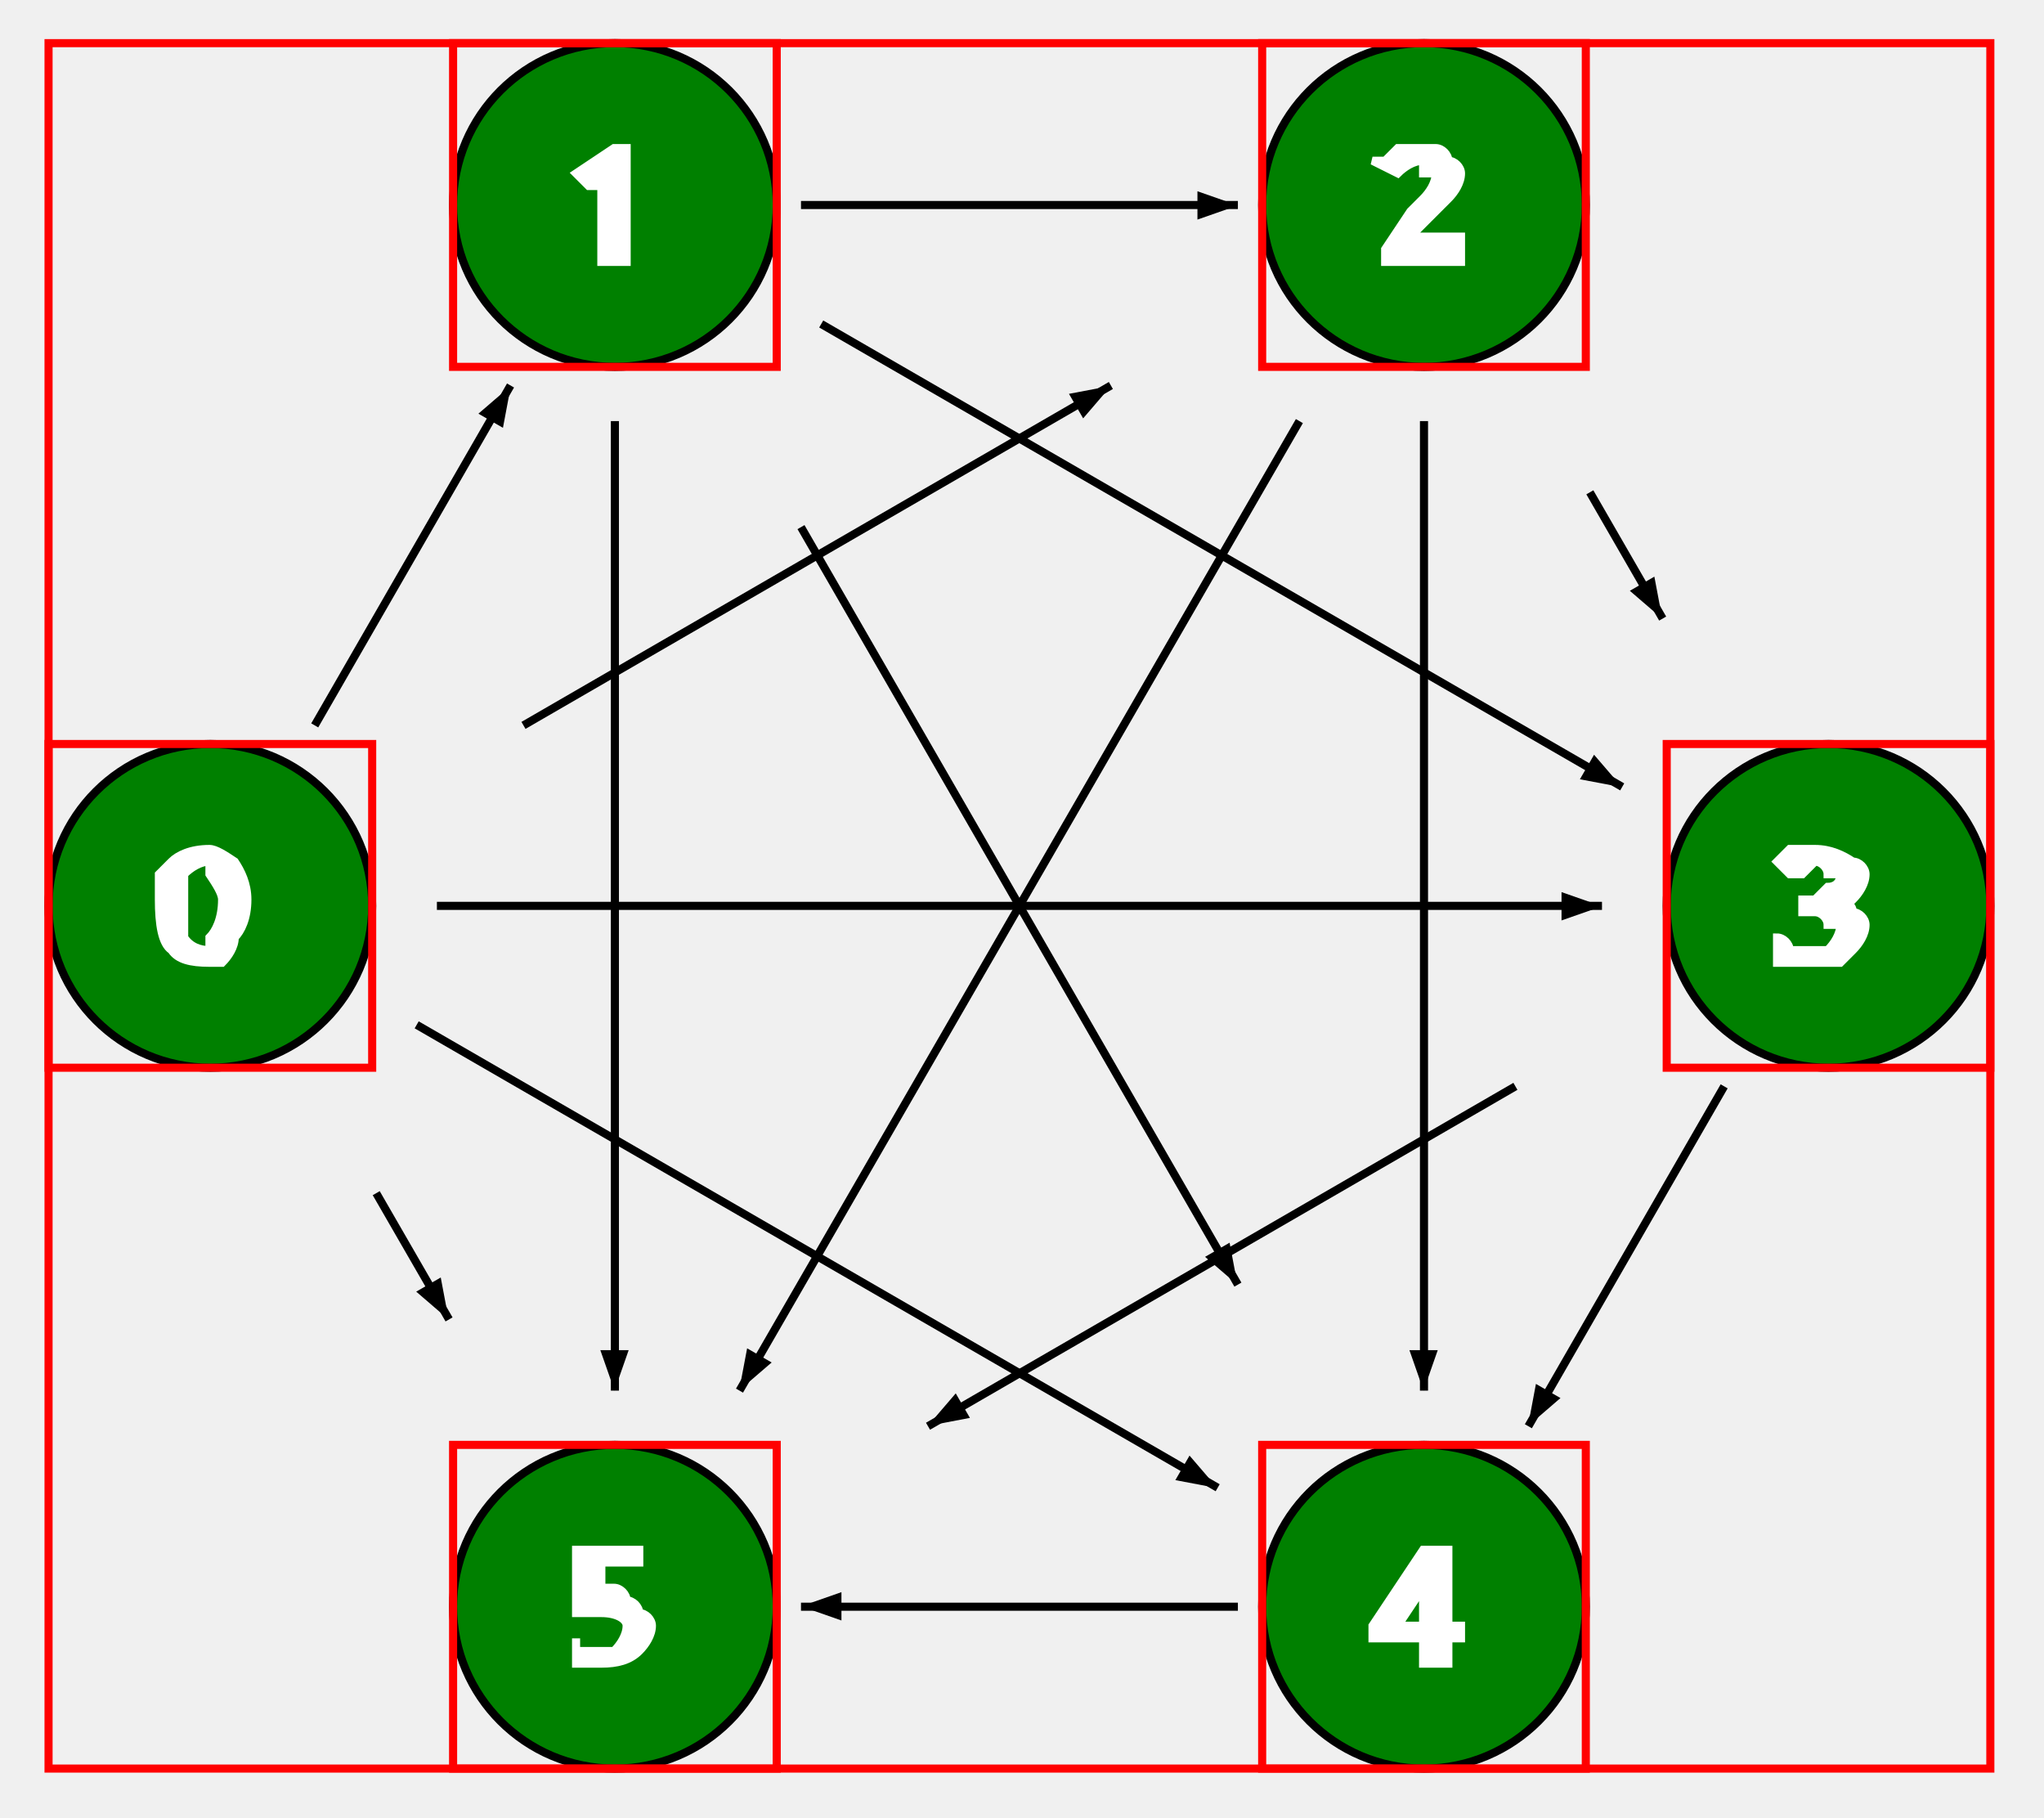
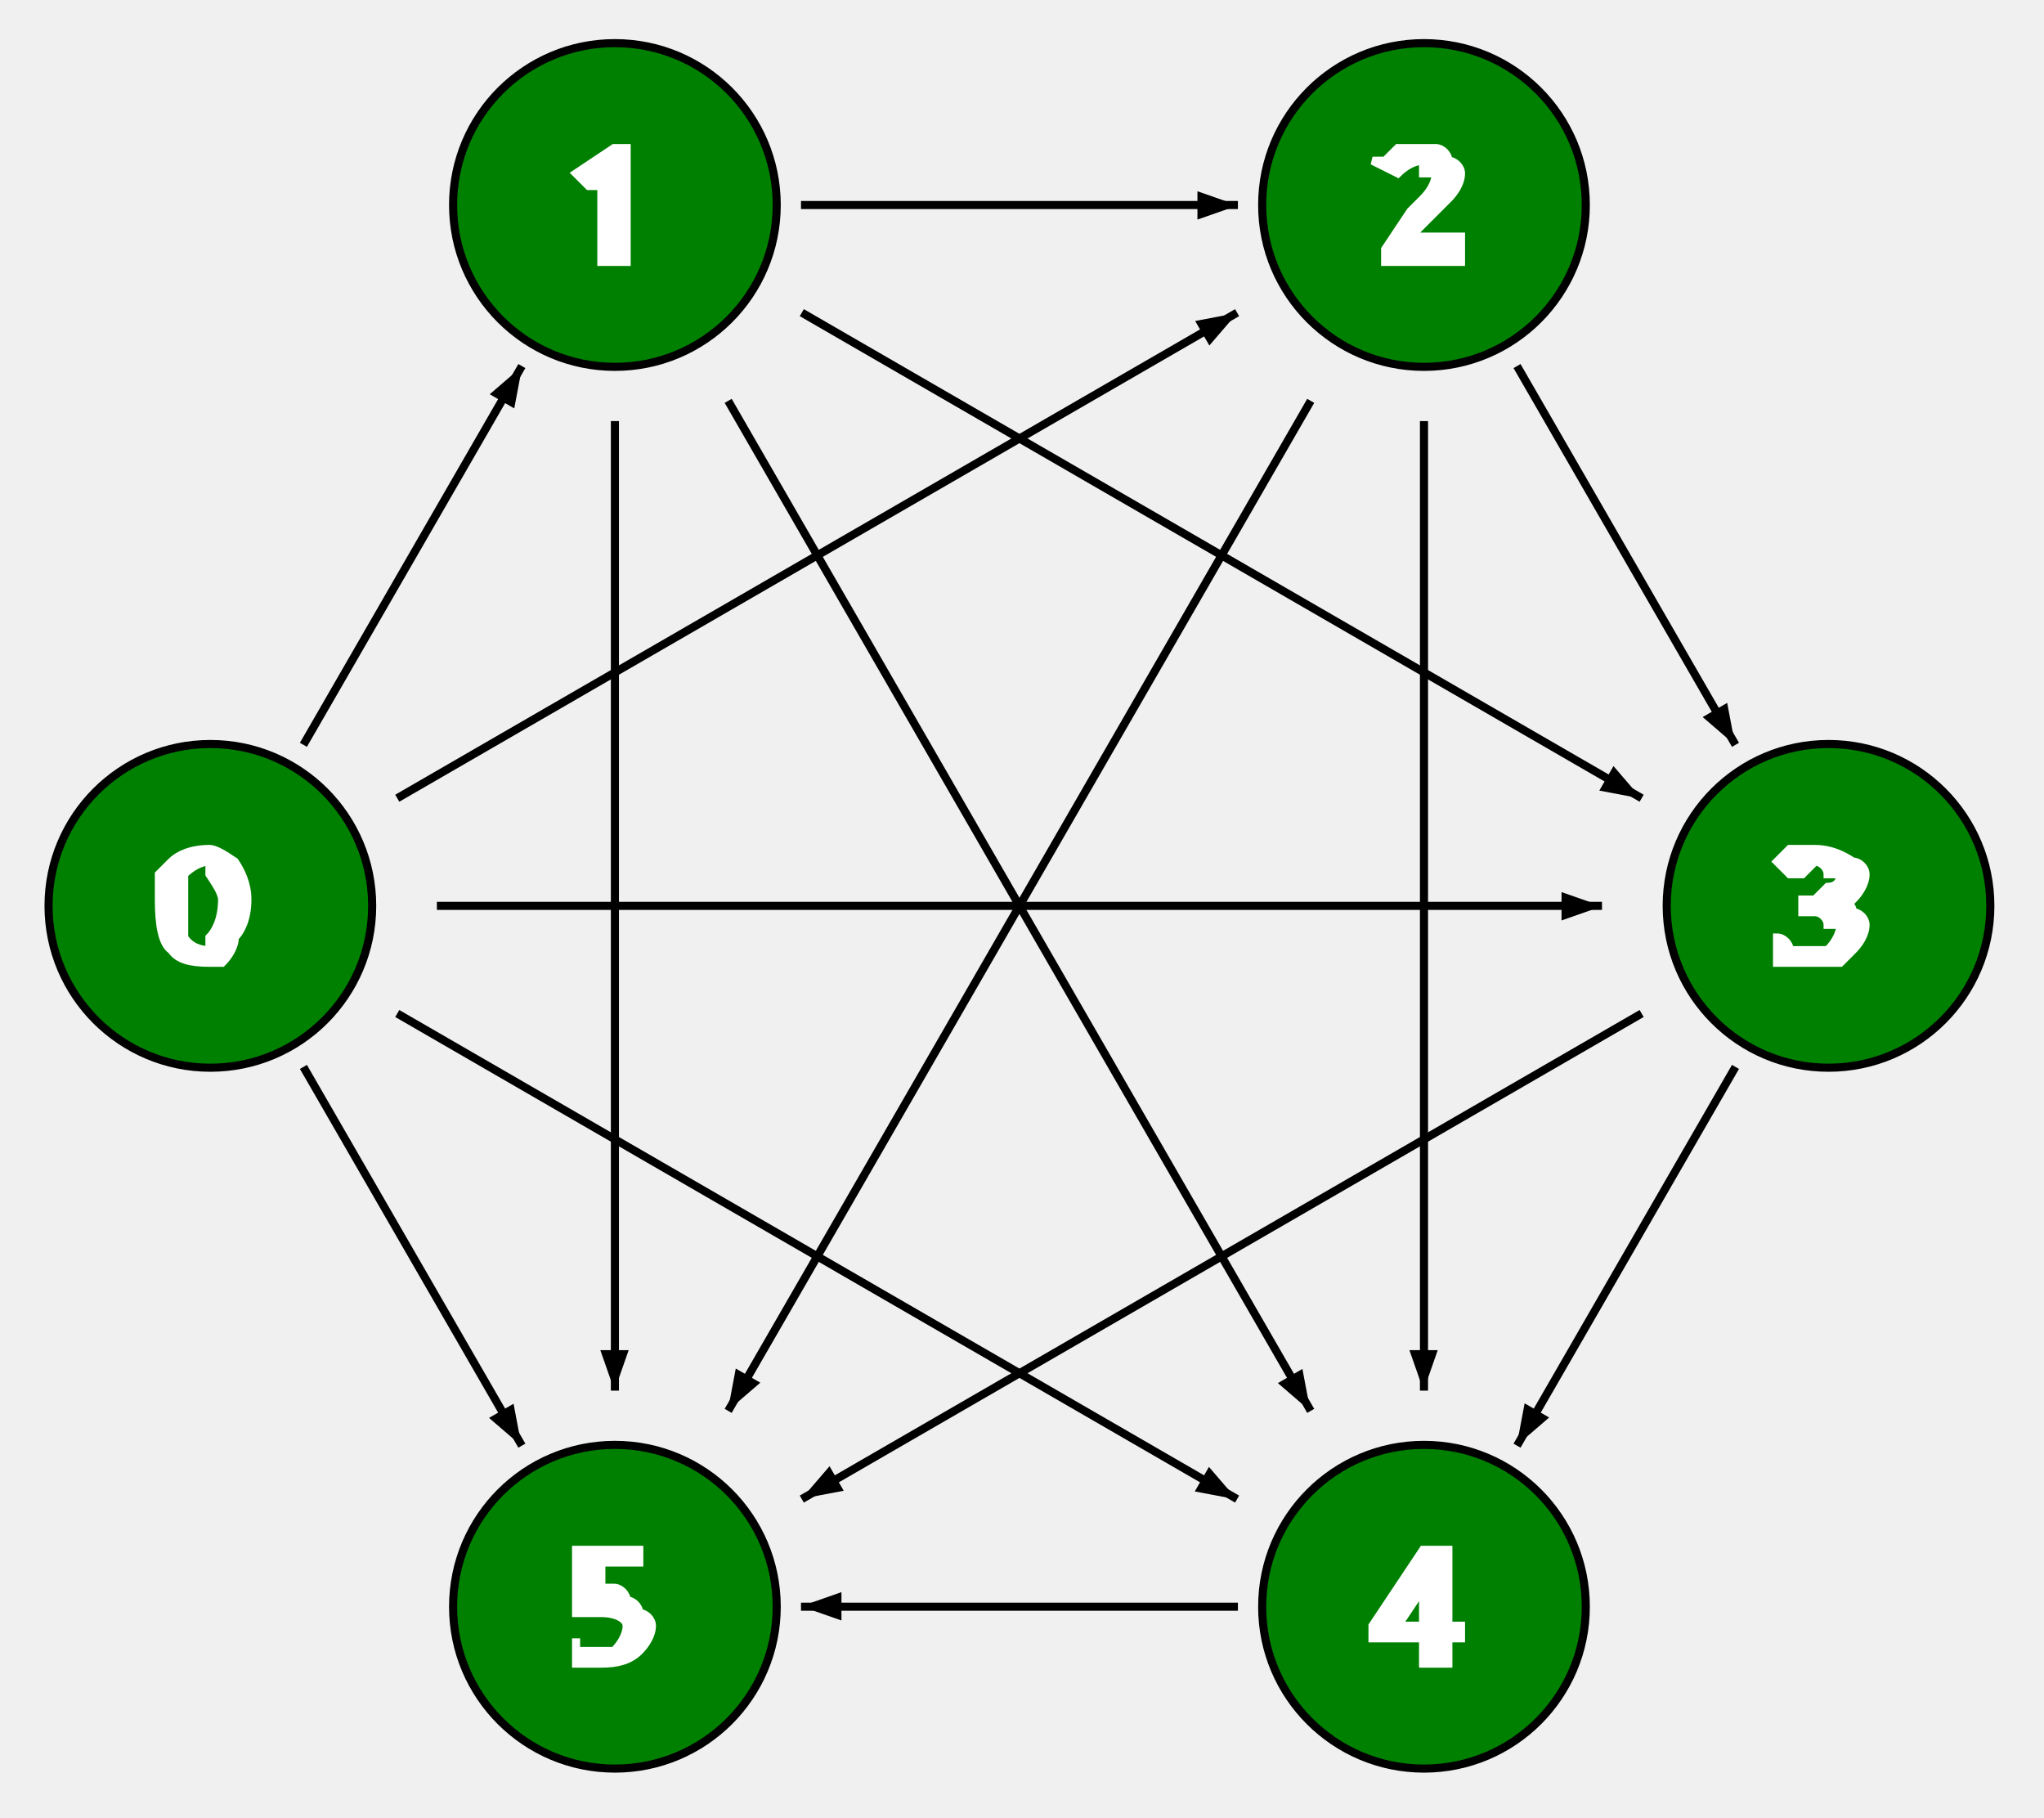
<svg xmlns="http://www.w3.org/2000/svg" baseProfile="full" height="128" version="1.1" width="144">
  <defs>
    <marker id="arrow" markerHeight="3.5" markerWidth="5" orient="auto" refX="5.0" refY="1.7">
      <polygon points="0,0 5,1.75 0,3.5" />
    </marker>
  </defs>
  <g style="fill:white; stroke: black; stroke-width: 0.01;" transform="scale(57.0) translate(1.26 1.119327)">
    <g>
      <g>
        <g>
          <g>
            <g>
              <g>
                <g>
-                   <g>
-                     <g />
-                     <g>
-                       <g transform="matrix(1.0, 0.0, 0.0, 1.0, -1, 3.6739403974420604e-16)">
-                         <g>
-                           <g style="fill: #008000;" transform="matrix(1.0, 0.0, 0.0, 1.0, 0.0, 0.0)">
-                             <circle cx="0.0" cy="0.0" r="0.2" />
-                           </g>
-                           <g style="fill: #ffffff;stroke: #ffffff;" transform="matrix(1.0, 0.0, 0.0, 1.0, 0.0, 0.0)">
-                             <text style="text-align:center; dominant-baseline:middle;&#10;                      font-family:sans-serif; font-weight: bold;&#10;                      font-size:0.2px" transform="translate(-0.06362305, 0)">0</text>
-                           </g>
-                         </g>
-                       </g>
-                       <g style="stroke: #ff0000;fill-opacity: 0;" transform="matrix(1.0, 0.0, 0.0, 1.0, -1, 3.608224830031759e-16)">
-                         <rect height="0.4" width="0.4" x="-0.2" y="-0.2" />
-                       </g>
-                     </g>
-                   </g>
-                   <g>
-                     <g transform="matrix(1.0, 0.0, 0.0, 1.0, -0.5, -0.8660254)">
-                       <g>
-                         <g style="fill: #008000;" transform="matrix(1.0, 0.0, 0.0, 1.0, 0.0, 0.0)">
-                           <circle cx="0.0" cy="0.0" r="0.2" />
-                         </g>
-                         <g style="fill: #ffffff;stroke: #ffffff;" transform="matrix(1.0, 0.0, 0.0, 1.0, 0.0, 0.0)">
-                           <text style="text-align:center; dominant-baseline:middle;&#10;                      font-family:sans-serif; font-weight: bold;&#10;                      font-size:0.2px" transform="translate(-0.06362305, 0)">1</text>
-                         </g>
-                       </g>
-                     </g>
-                     <g style="stroke: #ff0000;fill-opacity: 0;" transform="matrix(1.0, 0.0, 0.0, 1.0, -0.5, -0.8660254)">
-                       <rect height="0.4" width="0.4" x="-0.2" y="-0.2" />
-                     </g>
-                   </g>
-                 </g>
-                 <g>
-                   <g transform="matrix(1.0, 0.0, 0.0, 1.0, 0.5, -0.8660254)">
+                   <g />
+                   <g transform="matrix(1.0, 0.0, 0.0, 1.0, -1, 3.6739403974420604e-16)">
                    <g>
                      <g style="fill: #008000;" transform="matrix(1.0, 0.0, 0.0, 1.0, 0.0, 0.0)">
                        <circle cx="0.0" cy="0.0" r="0.2" />
                      </g>
                      <g style="fill: #ffffff;stroke: #ffffff;" transform="matrix(1.0, 0.0, 0.0, 1.0, 0.0, 0.0)">
-                         <text style="text-align:center; dominant-baseline:middle;&#10;                      font-family:sans-serif; font-weight: bold;&#10;                      font-size:0.2px" transform="translate(-0.06362305, 0)">2</text>
+                         <text style="text-align:center; dominant-baseline:middle;&#10;                      font-family:sans-serif; font-weight: bold;&#10;                      font-size:0.2px" transform="translate(-0.06362305, 0)">0</text>
                      </g>
                    </g>
                  </g>
-                   <g style="stroke: #ff0000;fill-opacity: 0;" transform="matrix(1.0, 0.0, 0.0, 1.0, 0.5, -0.8660254)">
-                     <rect height="0.4" width="0.4" x="-0.2" y="-0.2" />
-                   </g>
                </g>
-               </g>
-               <g>
-                 <g transform="matrix(1.0, 0.0, 0.0, 1.0, 1, -4.898587196589414e-16)">
+                 <g transform="matrix(1.0, 0.0, 0.0, 1.0, -0.5, -0.8660254)">
                  <g>
                    <g style="fill: #008000;" transform="matrix(1.0, 0.0, 0.0, 1.0, 0.0, 0.0)">
                      <circle cx="0.0" cy="0.0" r="0.2" />
                    </g>
                    <g style="fill: #ffffff;stroke: #ffffff;" transform="matrix(1.0, 0.0, 0.0, 1.0, 0.0, 0.0)">
-                       <text style="text-align:center; dominant-baseline:middle;&#10;                      font-family:sans-serif; font-weight: bold;&#10;                      font-size:0.2px" transform="translate(-0.06362305, 0)">3</text>
+                       <text style="text-align:center; dominant-baseline:middle;&#10;                      font-family:sans-serif; font-weight: bold;&#10;                      font-size:0.2px" transform="translate(-0.06362305, 0)">1</text>
                    </g>
                  </g>
                </g>
-                 <g style="stroke: #ff0000;fill-opacity: 0;" transform="matrix(1.0, 0.0, 0.0, 1.0, 1, -4.996003610813204e-16)">
-                   <rect height="0.4" width="0.4" x="-0.2" y="-0.2" />
-                 </g>
              </g>
-             </g>
-             <g>
-               <g transform="matrix(1.0, 0.0, 0.0, 1.0, 0.5, 0.8660254)">
+               <g transform="matrix(1.0, 0.0, 0.0, 1.0, 0.5, -0.8660254)">
                <g>
                  <g style="fill: #008000;" transform="matrix(1.0, 0.0, 0.0, 1.0, 0.0, 0.0)">
                    <circle cx="0.0" cy="0.0" r="0.2" />
                  </g>
                  <g style="fill: #ffffff;stroke: #ffffff;" transform="matrix(1.0, 0.0, 0.0, 1.0, 0.0, 0.0)">
-                     <text style="text-align:center; dominant-baseline:middle;&#10;                      font-family:sans-serif; font-weight: bold;&#10;                      font-size:0.2px" transform="translate(-0.06362305, 0)">4</text>
+                     <text style="text-align:center; dominant-baseline:middle;&#10;                      font-family:sans-serif; font-weight: bold;&#10;                      font-size:0.2px" transform="translate(-0.06362305, 0)">2</text>
                  </g>
                </g>
              </g>
-               <g style="stroke: #ff0000;fill-opacity: 0;" transform="matrix(1.0, 0.0, 0.0, 1.0, 0.5, 0.8660254)">
-                 <rect height="0.4" width="0.4" x="-0.2" y="-0.2" />
-               </g>
            </g>
-           </g>
-           <g>
-             <g transform="matrix(1.0, 0.0, 0.0, 1.0, -0.5, 0.8660254)">
+             <g transform="matrix(1.0, 0.0, 0.0, 1.0, 1, -4.898587196589414e-16)">
              <g>
                <g style="fill: #008000;" transform="matrix(1.0, 0.0, 0.0, 1.0, 0.0, 0.0)">
                  <circle cx="0.0" cy="0.0" r="0.2" />
                </g>
                <g style="fill: #ffffff;stroke: #ffffff;" transform="matrix(1.0, 0.0, 0.0, 1.0, 0.0, 0.0)">
-                   <text style="text-align:center; dominant-baseline:middle;&#10;                      font-family:sans-serif; font-weight: bold;&#10;                      font-size:0.2px" transform="translate(-0.06362305, 0)">5</text>
+                   <text style="text-align:center; dominant-baseline:middle;&#10;                      font-family:sans-serif; font-weight: bold;&#10;                      font-size:0.2px" transform="translate(-0.06362305, 0)">3</text>
                </g>
              </g>
            </g>
-             <g style="stroke: #ff0000;fill-opacity: 0;" transform="matrix(1.0, 0.0, 0.0, 1.0, -0.5, 0.8660254)">
-               <rect height="0.4" width="0.4" x="-0.2" y="-0.2" />
+           </g>
+           <g transform="matrix(1.0, 0.0, 0.0, 1.0, 0.5, 0.8660254)">
+             <g>
+               <g style="fill: #008000;" transform="matrix(1.0, 0.0, 0.0, 1.0, 0.0, 0.0)">
+                 <circle cx="0.0" cy="0.0" r="0.2" />
+               </g>
+               <g style="fill: #ffffff;stroke: #ffffff;" transform="matrix(1.0, 0.0, 0.0, 1.0, 0.0, 0.0)">
+                 <text style="text-align:center; dominant-baseline:middle;&#10;                      font-family:sans-serif; font-weight: bold;&#10;                      font-size:0.2px" transform="translate(-0.06362305, 0)">4</text>
+               </g>
            </g>
          </g>
        </g>
-         <g style="stroke: #ff0000;fill-opacity: 0;" transform="matrix(1.0, 0.0, 0.0, 1.0, 0.0, -4.440892098500626e-16)">
-           <rect height="2.132" width="2.4" x="-1.2" y="-1.066" />
+         <g transform="matrix(1.0, 0.0, 0.0, 1.0, -0.5, 0.8660254)">
+           <g>
+             <g style="fill: #008000;" transform="matrix(1.0, 0.0, 0.0, 1.0, 0.0, 0.0)">
+               <circle cx="0.0" cy="0.0" r="0.2" />
+             </g>
+             <g style="fill: #ffffff;stroke: #ffffff;" transform="matrix(1.0, 0.0, 0.0, 1.0, 0.0, 0.0)">
+               <text style="text-align:center; dominant-baseline:middle;&#10;                      font-family:sans-serif; font-weight: bold;&#10;                      font-size:0.2px" transform="translate(-0.06362305, 0)">5</text>
+             </g>
+           </g>
        </g>
      </g>
      <g>
        <g>
          <g>
            <g>
              <g>
                <g>
                  <g>
                    <g>
                      <g>
                        <g>
                          <g>
                            <g>
                              <g>
                                <g>
                                  <g>
                                    <g />
                                    <g style=";" transform="matrix(1.0, 0.0, 0.0, 1.0, 0.0, 0.0)">
-                                       <polyline marker-end="url(#arrow)" points="-0.871,-0.223 -0.629,-0.643" />
+                                       <polyline marker-end="url(#arrow)" points="-0.885,-0.199 -0.615,-0.667" />
                                    </g>
                                  </g>
                                  <g style=";" transform="matrix(1.0, 0.0, 0.0, 1.0, 0.0, 0.0)">
-                                     <polyline marker-end="url(#arrow)" points="-0.613,-0.223 0.113,-0.643" />
+                                     <polyline marker-end="url(#arrow)" points="-0.769,-0.133 0.269,-0.733" />
                                  </g>
                                </g>
                                <g style=";" transform="matrix(1.0, 0.0, 0.0, 1.0, 0.0, 0.0)">
                                  <polyline marker-end="url(#arrow)" points="-0.72,2.403632848313464e-16 0.72,-3.7914116290949096e-16" />
                                </g>
                              </g>
                              <g style=";" transform="matrix(1.0, 0.0, 0.0, 1.0, 0.0, 0.0)">
-                                 <polyline marker-end="url(#arrow)" points="-0.745,0.147 0.245,0.719" />
+                                 <polyline marker-end="url(#arrow)" points="-0.769,0.133 0.269,0.733" />
                              </g>
                            </g>
                            <g style=";" transform="matrix(1.0, 0.0, 0.0, 1.0, 0.0, 0.0)">
-                               <polyline marker-end="url(#arrow)" points="-0.795,0.355 -0.705,0.511" />
+                               <polyline marker-end="url(#arrow)" points="-0.885,0.199 -0.615,0.667" />
                            </g>
                          </g>
                          <g style=";" transform="matrix(1.0, 0.0, 0.0, 1.0, 0.0, 0.0)">
                            <polyline marker-end="url(#arrow)" points="-0.27,-0.866 0.27,-0.866" />
                          </g>
                        </g>
                        <g style=";" transform="matrix(1.0, 0.0, 0.0, 1.0, 0.0, 0.0)">
-                           <polyline marker-end="url(#arrow)" points="-0.245,-0.719 0.745,-0.147" />
+                           <polyline marker-end="url(#arrow)" points="-0.269,-0.733 0.769,-0.133" />
                        </g>
                      </g>
                      <g style=";" transform="matrix(1.0, 0.0, 0.0, 1.0, 0.0, 0.0)">
-                         <polyline marker-end="url(#arrow)" points="-0.27,-0.468 0.27,0.468" />
+                         <polyline marker-end="url(#arrow)" points="-0.36,-0.624 0.36,0.624" />
                      </g>
                    </g>
                    <g style=";" transform="matrix(1.0, 0.0, 0.0, 1.0, 0.0, 0.0)">
                      <polyline marker-end="url(#arrow)" points="-0.5,-0.599 -0.5,0.599" />
                    </g>
                  </g>
                  <g style=";" transform="matrix(1.0, 0.0, 0.0, 1.0, 0.0, 0.0)">
-                     <polyline marker-end="url(#arrow)" points="0.705,-0.511 0.795,-0.355" />
+                     <polyline marker-end="url(#arrow)" points="0.615,-0.667 0.885,-0.199" />
                  </g>
                </g>
                <g style=";" transform="matrix(1.0, 0.0, 0.0, 1.0, 0.0, 0.0)">
                  <polyline marker-end="url(#arrow)" points="0.5,-0.599 0.5,0.599" />
                </g>
              </g>
              <g style=";" transform="matrix(1.0, 0.0, 0.0, 1.0, 0.0, 0.0)">
-                 <polyline marker-end="url(#arrow)" points="0.346,-0.599 -0.346,0.599" />
+                 <polyline marker-end="url(#arrow)" points="0.36,-0.624 -0.36,0.624" />
              </g>
            </g>
            <g style=";" transform="matrix(1.0, 0.0, 0.0, 1.0, 0.0, 0.0)">
-               <polyline marker-end="url(#arrow)" points="0.871,0.223 0.629,0.643" />
+               <polyline marker-end="url(#arrow)" points="0.885,0.199 0.615,0.667" />
            </g>
          </g>
          <g style=";" transform="matrix(1.0, 0.0, 0.0, 1.0, 0.0, 0.0)">
-             <polyline marker-end="url(#arrow)" points="0.613,0.223 -0.113,0.643" />
+             <polyline marker-end="url(#arrow)" points="0.769,0.133 -0.269,0.733" />
          </g>
        </g>
        <g style=";" transform="matrix(1.0, 0.0, 0.0, 1.0, 0.0, 0.0)">
          <polyline marker-end="url(#arrow)" points="0.27,0.866 -0.27,0.866" />
        </g>
      </g>
    </g>
  </g>
</svg>
